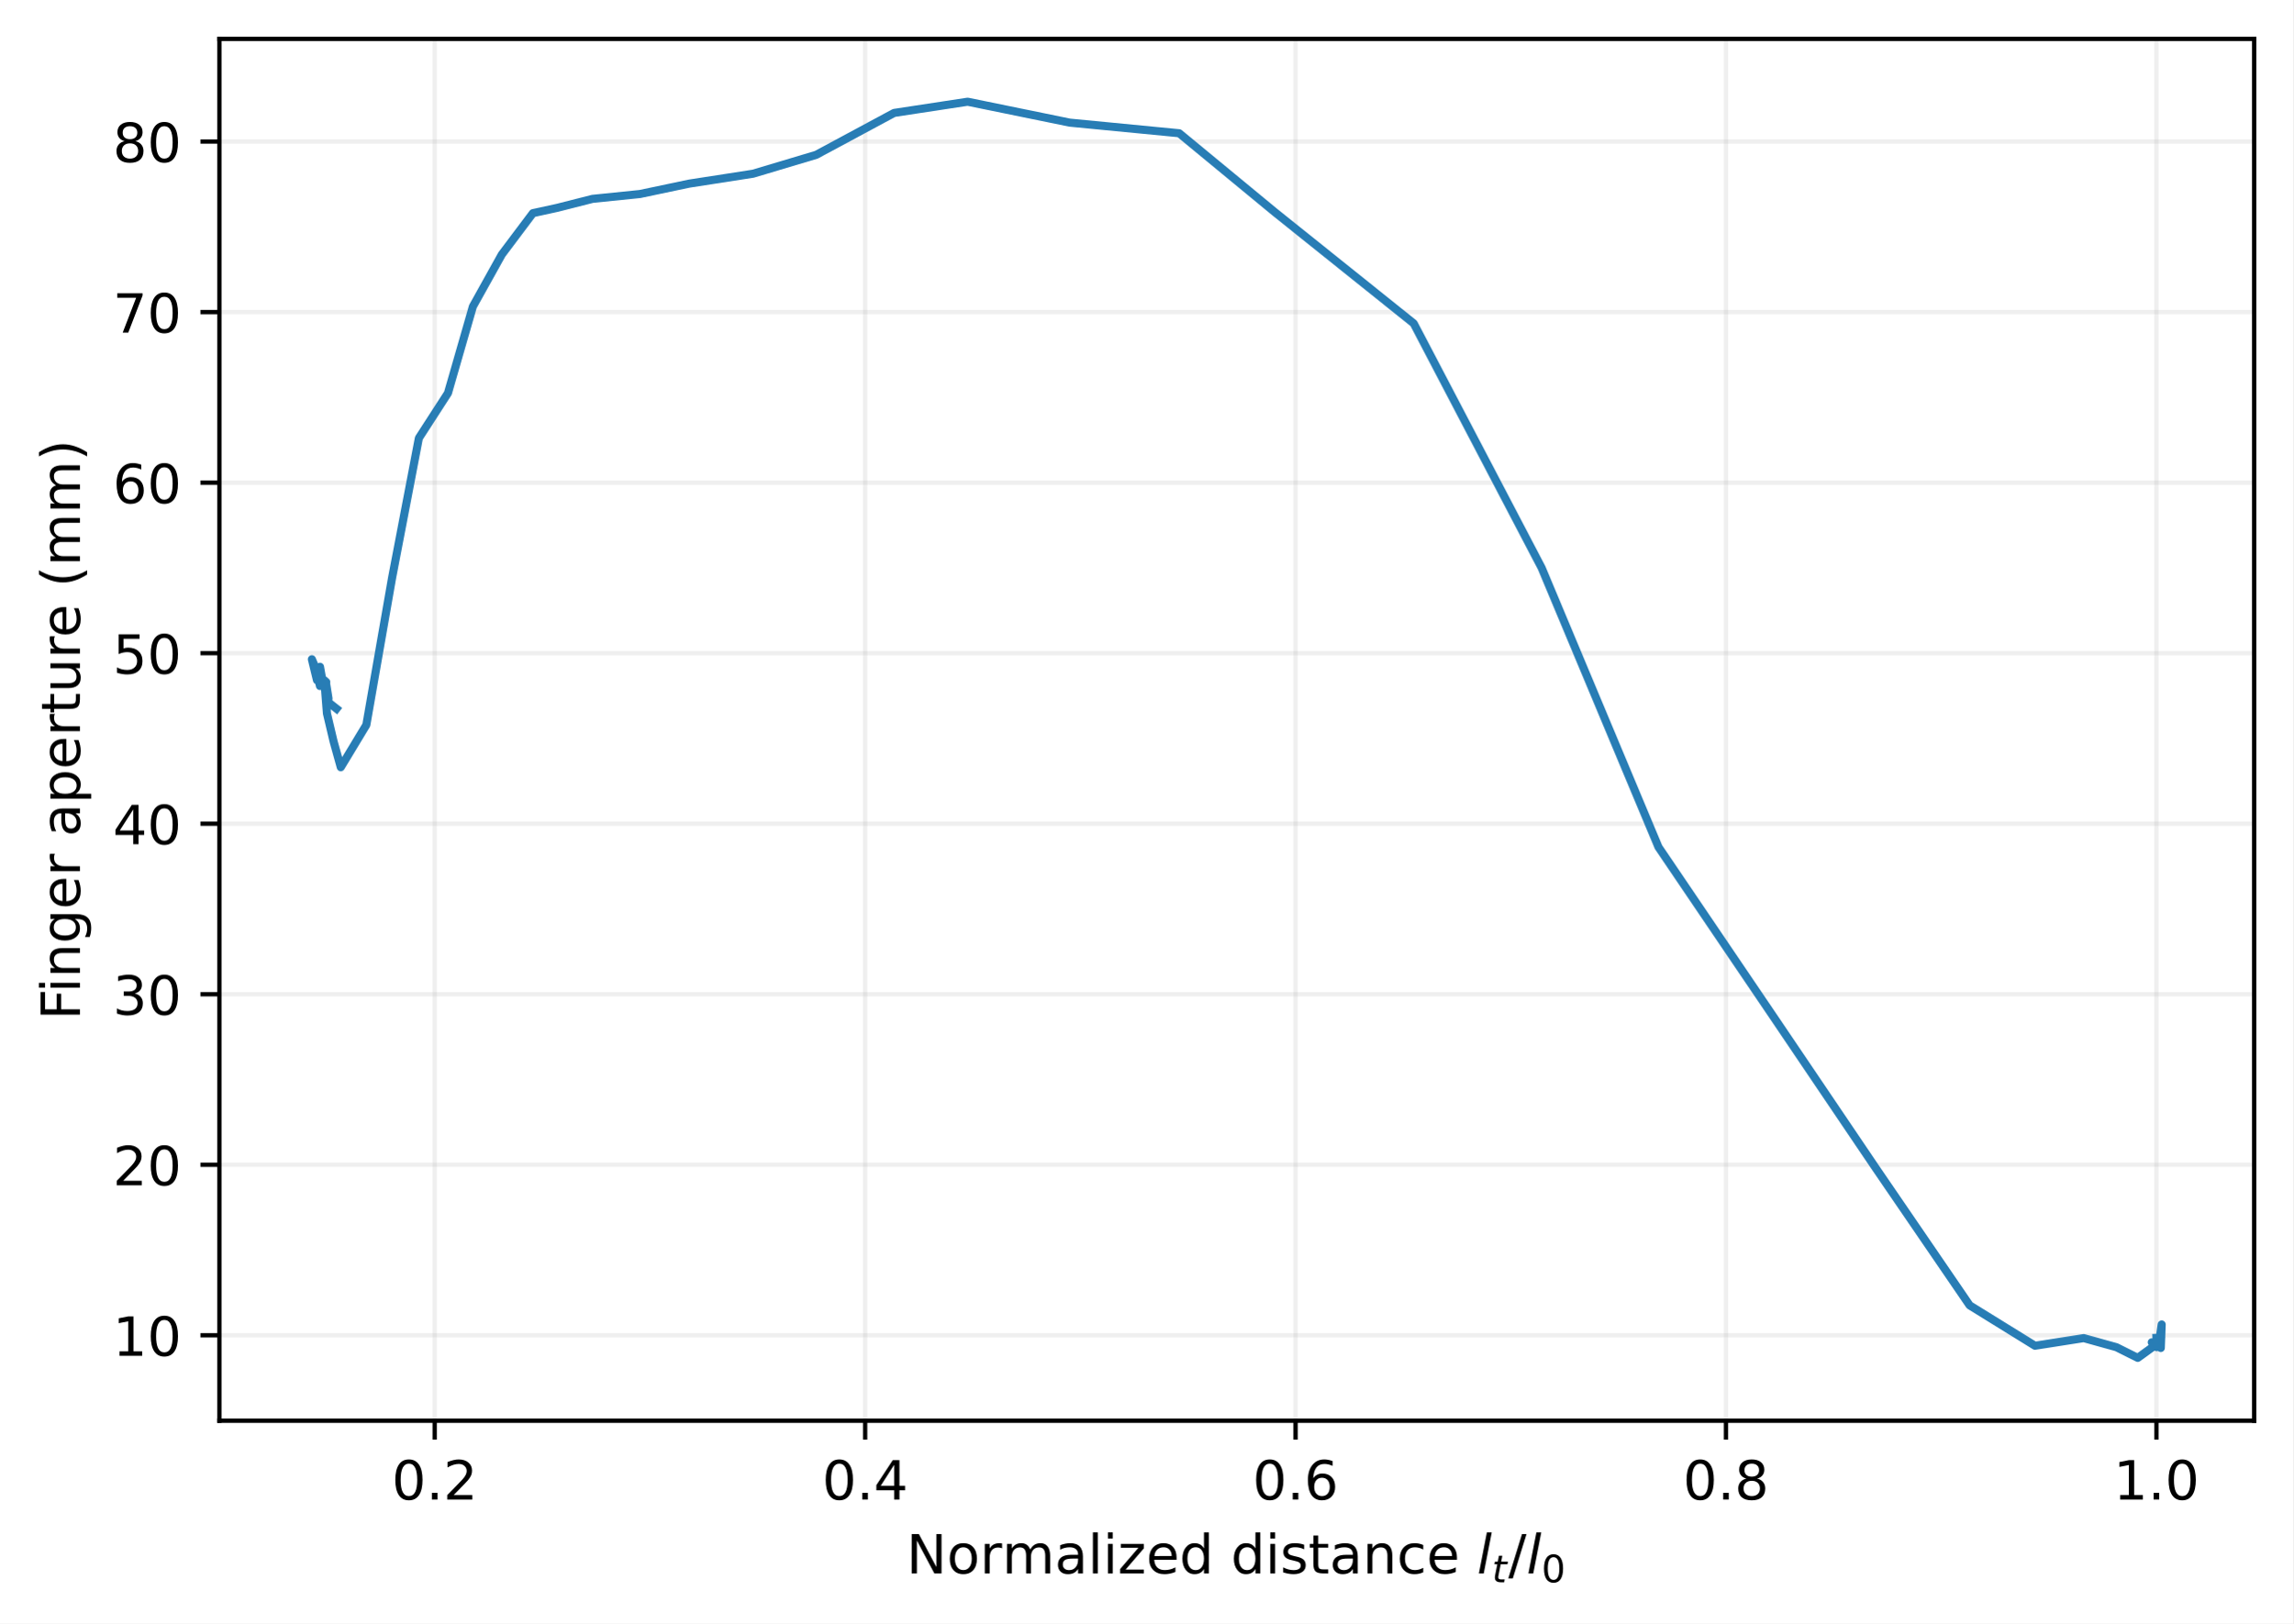
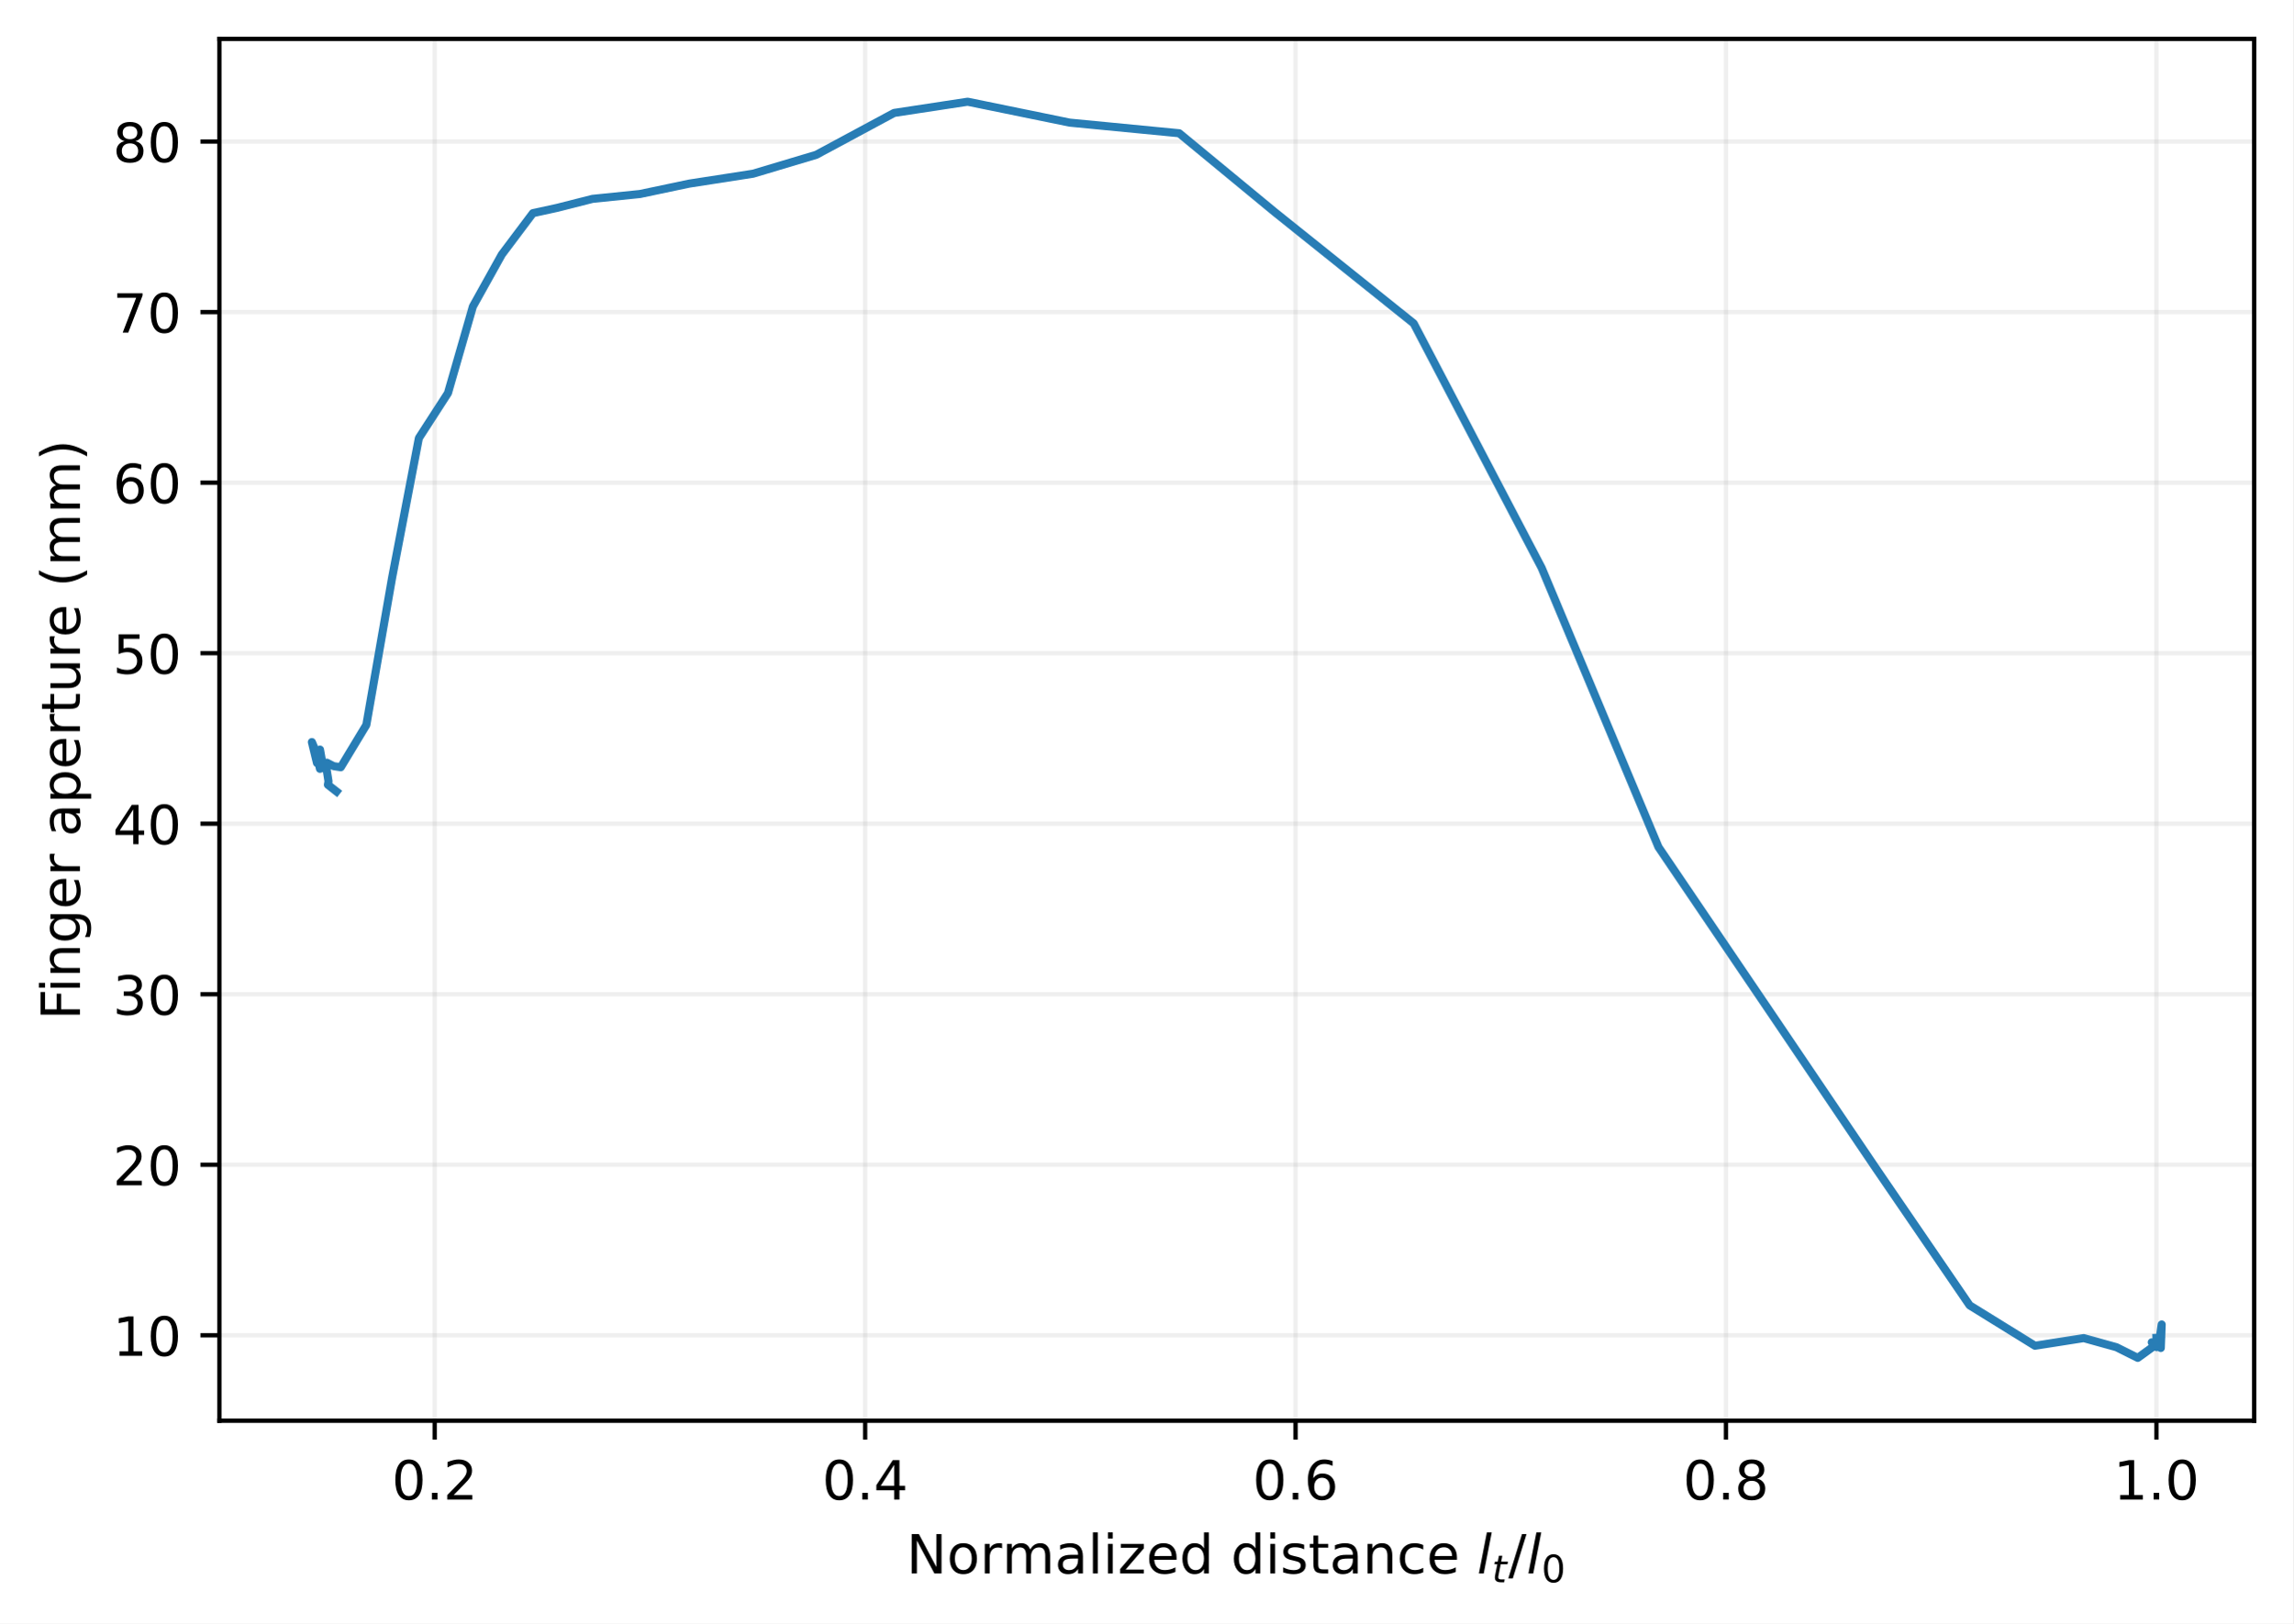
<svg xmlns="http://www.w3.org/2000/svg" xmlns:xlink="http://www.w3.org/1999/xlink" width="424.433pt" height="300.588pt" viewBox="0 0 424.433 300.588" version="1.1">
  <defs>
    <style type="text/css">*{stroke-linejoin: round; stroke-linecap: butt}</style>
  </defs>
  <g id="figure_1">
    <g id="patch_1">
      <path d="M 0 300.588  L 424.433 300.588  L 424.433 0  L 0 0  z " style="fill: #ffffff" />
    </g>
    <g id="axes_1">
      <g id="patch_2">
        <path d="M 40.603 263.032  L 417.233 263.032  L 417.233 7.2  L 40.603 7.2  z " style="fill: #ffffff" />
      </g>
      <g id="matplotlib.axis_1">
        <g id="xtick_1">
          <g id="line2d_1">
-             <path d="M 80.456 263.032  L 80.456 7.2  " clip-path="url(#p389938823d)" style="fill: none; stroke: #b0b0b0; stroke-opacity: 0.2; stroke-width: 0.8; stroke-linecap: square" />
+             <path d="M 80.456 263.032  L 80.456 7.2  " clip-path="url(#p177224e721)" style="fill: none; stroke: #b0b0b0; stroke-opacity: 0.2; stroke-width: 0.8; stroke-linecap: square" />
          </g>
          <g id="line2d_2">
            <defs>
-               <path id="m46ef7df5cf" d="M 0 0  L 0 3.5  " style="stroke: #000000; stroke-width: 0.8" />
+               <path id="md062dc5af3" d="M 0 0  L 0 3.5  " style="stroke: #000000; stroke-width: 0.8" />
            </defs>
            <g>
-               <use xlink:href="#m46ef7df5cf" x="80.456" y="263.032" style="stroke: #000000; stroke-width: 0.8" />
+               <use xlink:href="#md062dc5af3" x="80.456" y="263.032" style="stroke: #000000; stroke-width: 0.8" />
            </g>
          </g>
          <g id="text_1">
            <g transform="translate(72.50464 277.6304) scale(0.1 -0.1)">
              <defs>
                <path id="DejaVuSans-30" d="M 2034 4250  Q 1547 4250 1301 3770  Q 1056 3291 1056 2328  Q 1056 1369 1301 889  Q 1547 409 2034 409  Q 2525 409 2770 889  Q 3016 1369 3016 2328  Q 3016 3291 2770 3770  Q 2525 4250 2034 4250  z M 2034 4750  Q 2819 4750 3233 4129  Q 3647 3509 3647 2328  Q 3647 1150 3233 529  Q 2819 -91 2034 -91  Q 1250 -91 836 529  Q 422 1150 422 2328  Q 422 3509 836 4129  Q 1250 4750 2034 4750  z " transform="scale(0.015625)" />
                <path id="DejaVuSans-2e" d="M 684 794  L 1344 794  L 1344 0  L 684 0  L 684 794  z " transform="scale(0.015625)" />
                <path id="DejaVuSans-32" d="M 1228 531  L 3431 531  L 3431 0  L 469 0  L 469 531  Q 828 903 1448 1529  Q 2069 2156 2228 2338  Q 2531 2678 2651 2914  Q 2772 3150 2772 3378  Q 2772 3750 2511 3984  Q 2250 4219 1831 4219  Q 1534 4219 1204 4116  Q 875 4013 500 3803  L 500 4441  Q 881 4594 1212 4672  Q 1544 4750 1819 4750  Q 2544 4750 2975 4387  Q 3406 4025 3406 3419  Q 3406 3131 3298 2873  Q 3191 2616 2906 2266  Q 2828 2175 2409 1742  Q 1991 1309 1228 531  z " transform="scale(0.015625)" />
              </defs>
              <use xlink:href="#DejaVuSans-30" />
              <use xlink:href="#DejaVuSans-2e" x="63.623" />
              <use xlink:href="#DejaVuSans-32" x="95.41" />
            </g>
          </g>
        </g>
        <g id="xtick_2">
          <g id="line2d_3">
-             <path d="M 160.128 263.032  L 160.128 7.2  " clip-path="url(#p389938823d)" style="fill: none; stroke: #b0b0b0; stroke-opacity: 0.2; stroke-width: 0.8; stroke-linecap: square" />
+             <path d="M 160.128 263.032  L 160.128 7.2  " clip-path="url(#p177224e721)" style="fill: none; stroke: #b0b0b0; stroke-opacity: 0.2; stroke-width: 0.8; stroke-linecap: square" />
          </g>
          <g id="line2d_4">
            <g>
-               <use xlink:href="#m46ef7df5cf" x="160.128" y="263.032" style="stroke: #000000; stroke-width: 0.8" />
+               <use xlink:href="#md062dc5af3" x="160.128" y="263.032" style="stroke: #000000; stroke-width: 0.8" />
            </g>
          </g>
          <g id="text_2">
            <g transform="translate(152.1768 277.6304) scale(0.1 -0.1)">
              <defs>
                <path id="DejaVuSans-34" d="M 2419 4116  L 825 1625  L 2419 1625  L 2419 4116  z M 2253 4666  L 3047 4666  L 3047 1625  L 3713 1625  L 3713 1100  L 3047 1100  L 3047 0  L 2419 0  L 2419 1100  L 313 1100  L 313 1709  L 2253 4666  z " transform="scale(0.015625)" />
              </defs>
              <use xlink:href="#DejaVuSans-30" />
              <use xlink:href="#DejaVuSans-2e" x="63.623" />
              <use xlink:href="#DejaVuSans-34" x="95.41" />
            </g>
          </g>
        </g>
        <g id="xtick_3">
          <g id="line2d_5">
-             <path d="M 239.801 263.032  L 239.801 7.2  " clip-path="url(#p389938823d)" style="fill: none; stroke: #b0b0b0; stroke-opacity: 0.2; stroke-width: 0.8; stroke-linecap: square" />
+             <path d="M 239.801 263.032  L 239.801 7.2  " clip-path="url(#p177224e721)" style="fill: none; stroke: #b0b0b0; stroke-opacity: 0.2; stroke-width: 0.8; stroke-linecap: square" />
          </g>
          <g id="line2d_6">
            <g>
-               <use xlink:href="#m46ef7df5cf" x="239.801" y="263.032" style="stroke: #000000; stroke-width: 0.8" />
+               <use xlink:href="#md062dc5af3" x="239.801" y="263.032" style="stroke: #000000; stroke-width: 0.8" />
            </g>
          </g>
          <g id="text_3">
            <g transform="translate(231.849 277.6304) scale(0.1 -0.1)">
              <defs>
                <path id="DejaVuSans-36" d="M 2113 2584  Q 1688 2584 1439 2293  Q 1191 2003 1191 1497  Q 1191 994 1439 701  Q 1688 409 2113 409  Q 2538 409 2786 701  Q 3034 994 3034 1497  Q 3034 2003 2786 2293  Q 2538 2584 2113 2584  z M 3366 4563  L 3366 3988  Q 3128 4100 2886 4159  Q 2644 4219 2406 4219  Q 1781 4219 1451 3797  Q 1122 3375 1075 2522  Q 1259 2794 1537 2939  Q 1816 3084 2150 3084  Q 2853 3084 3261 2657  Q 3669 2231 3669 1497  Q 3669 778 3244 343  Q 2819 -91 2113 -91  Q 1303 -91 875 529  Q 447 1150 447 2328  Q 447 3434 972 4092  Q 1497 4750 2381 4750  Q 2619 4750 2861 4703  Q 3103 4656 3366 4563  z " transform="scale(0.015625)" />
              </defs>
              <use xlink:href="#DejaVuSans-30" />
              <use xlink:href="#DejaVuSans-2e" x="63.623" />
              <use xlink:href="#DejaVuSans-36" x="95.41" />
            </g>
          </g>
        </g>
        <g id="xtick_4">
          <g id="line2d_7">
-             <path d="M 319.473 263.032  L 319.473 7.2  " clip-path="url(#p389938823d)" style="fill: none; stroke: #b0b0b0; stroke-opacity: 0.2; stroke-width: 0.8; stroke-linecap: square" />
+             <path d="M 319.473 263.032  L 319.473 7.2  " clip-path="url(#p177224e721)" style="fill: none; stroke: #b0b0b0; stroke-opacity: 0.2; stroke-width: 0.8; stroke-linecap: square" />
          </g>
          <g id="line2d_8">
            <g>
-               <use xlink:href="#m46ef7df5cf" x="319.473" y="263.032" style="stroke: #000000; stroke-width: 0.8" />
+               <use xlink:href="#md062dc5af3" x="319.473" y="263.032" style="stroke: #000000; stroke-width: 0.8" />
            </g>
          </g>
          <g id="text_4">
            <g transform="translate(311.5212 277.6304) scale(0.1 -0.1)">
              <defs>
                <path id="DejaVuSans-38" d="M 2034 2216  Q 1584 2216 1326 1975  Q 1069 1734 1069 1313  Q 1069 891 1326 650  Q 1584 409 2034 409  Q 2484 409 2743 651  Q 3003 894 3003 1313  Q 3003 1734 2745 1975  Q 2488 2216 2034 2216  z M 1403 2484  Q 997 2584 770 2862  Q 544 3141 544 3541  Q 544 4100 942 4425  Q 1341 4750 2034 4750  Q 2731 4750 3128 4425  Q 3525 4100 3525 3541  Q 3525 3141 3298 2862  Q 3072 2584 2669 2484  Q 3125 2378 3379 2068  Q 3634 1759 3634 1313  Q 3634 634 3220 271  Q 2806 -91 2034 -91  Q 1263 -91 848 271  Q 434 634 434 1313  Q 434 1759 690 2068  Q 947 2378 1403 2484  z M 1172 3481  Q 1172 3119 1398 2916  Q 1625 2713 2034 2713  Q 2441 2713 2670 2916  Q 2900 3119 2900 3481  Q 2900 3844 2670 4047  Q 2441 4250 2034 4250  Q 1625 4250 1398 4047  Q 1172 3844 1172 3481  z " transform="scale(0.015625)" />
              </defs>
              <use xlink:href="#DejaVuSans-30" />
              <use xlink:href="#DejaVuSans-2e" x="63.623" />
              <use xlink:href="#DejaVuSans-38" x="95.41" />
            </g>
          </g>
        </g>
        <g id="xtick_5">
          <g id="line2d_9">
-             <path d="M 399.145 263.032  L 399.145 7.2  " clip-path="url(#p389938823d)" style="fill: none; stroke: #b0b0b0; stroke-opacity: 0.2; stroke-width: 0.8; stroke-linecap: square" />
+             <path d="M 399.145 263.032  L 399.145 7.2  " clip-path="url(#p177224e721)" style="fill: none; stroke: #b0b0b0; stroke-opacity: 0.2; stroke-width: 0.8; stroke-linecap: square" />
          </g>
          <g id="line2d_10">
            <g>
-               <use xlink:href="#m46ef7df5cf" x="399.145" y="263.032" style="stroke: #000000; stroke-width: 0.8" />
+               <use xlink:href="#md062dc5af3" x="399.145" y="263.032" style="stroke: #000000; stroke-width: 0.8" />
            </g>
          </g>
          <g id="text_5">
            <g transform="translate(391.1934 277.6304) scale(0.1 -0.1)">
              <defs>
                <path id="DejaVuSans-31" d="M 794 531  L 1825 531  L 1825 4091  L 703 3866  L 703 4441  L 1819 4666  L 2450 4666  L 2450 531  L 3481 531  L 3481 0  L 794 0  L 794 531  z " transform="scale(0.015625)" />
              </defs>
              <use xlink:href="#DejaVuSans-31" />
              <use xlink:href="#DejaVuSans-2e" x="63.623" />
              <use xlink:href="#DejaVuSans-30" x="95.41" />
            </g>
          </g>
        </g>
        <g id="text_6">
          <g transform="translate(167.7681 291.3086) scale(0.1 -0.1)">
            <defs>
              <path id="DejaVuSans-4e" d="M 628 4666  L 1478 4666  L 3547 763  L 3547 4666  L 4159 4666  L 4159 0  L 3309 0  L 1241 3903  L 1241 0  L 628 0  L 628 4666  z " transform="scale(0.015625)" />
              <path id="DejaVuSans-6f" d="M 1959 3097  Q 1497 3097 1228 2736  Q 959 2375 959 1747  Q 959 1119 1226 758  Q 1494 397 1959 397  Q 2419 397 2687 759  Q 2956 1122 2956 1747  Q 2956 2369 2687 2733  Q 2419 3097 1959 3097  z M 1959 3584  Q 2709 3584 3137 3096  Q 3566 2609 3566 1747  Q 3566 888 3137 398  Q 2709 -91 1959 -91  Q 1206 -91 779 398  Q 353 888 353 1747  Q 353 2609 779 3096  Q 1206 3584 1959 3584  z " transform="scale(0.015625)" />
              <path id="DejaVuSans-72" d="M 2631 2963  Q 2534 3019 2420 3045  Q 2306 3072 2169 3072  Q 1681 3072 1420 2755  Q 1159 2438 1159 1844  L 1159 0  L 581 0  L 581 3500  L 1159 3500  L 1159 2956  Q 1341 3275 1631 3429  Q 1922 3584 2338 3584  Q 2397 3584 2469 3576  Q 2541 3569 2628 3553  L 2631 2963  z " transform="scale(0.015625)" />
              <path id="DejaVuSans-6d" d="M 3328 2828  Q 3544 3216 3844 3400  Q 4144 3584 4550 3584  Q 5097 3584 5394 3201  Q 5691 2819 5691 2113  L 5691 0  L 5113 0  L 5113 2094  Q 5113 2597 4934 2840  Q 4756 3084 4391 3084  Q 3944 3084 3684 2787  Q 3425 2491 3425 1978  L 3425 0  L 2847 0  L 2847 2094  Q 2847 2600 2669 2842  Q 2491 3084 2119 3084  Q 1678 3084 1418 2786  Q 1159 2488 1159 1978  L 1159 0  L 581 0  L 581 3500  L 1159 3500  L 1159 2956  Q 1356 3278 1631 3431  Q 1906 3584 2284 3584  Q 2666 3584 2933 3390  Q 3200 3197 3328 2828  z " transform="scale(0.015625)" />
              <path id="DejaVuSans-61" d="M 2194 1759  Q 1497 1759 1228 1600  Q 959 1441 959 1056  Q 959 750 1161 570  Q 1363 391 1709 391  Q 2188 391 2477 730  Q 2766 1069 2766 1631  L 2766 1759  L 2194 1759  z M 3341 1997  L 3341 0  L 2766 0  L 2766 531  Q 2569 213 2275 61  Q 1981 -91 1556 -91  Q 1019 -91 701 211  Q 384 513 384 1019  Q 384 1609 779 1909  Q 1175 2209 1959 2209  L 2766 2209  L 2766 2266  Q 2766 2663 2505 2880  Q 2244 3097 1772 3097  Q 1472 3097 1187 3025  Q 903 2953 641 2809  L 641 3341  Q 956 3463 1253 3523  Q 1550 3584 1831 3584  Q 2591 3584 2966 3190  Q 3341 2797 3341 1997  z " transform="scale(0.015625)" />
              <path id="DejaVuSans-6c" d="M 603 4863  L 1178 4863  L 1178 0  L 603 0  L 603 4863  z " transform="scale(0.015625)" />
              <path id="DejaVuSans-69" d="M 603 3500  L 1178 3500  L 1178 0  L 603 0  L 603 3500  z M 603 4863  L 1178 4863  L 1178 4134  L 603 4134  L 603 4863  z " transform="scale(0.015625)" />
              <path id="DejaVuSans-7a" d="M 353 3500  L 3084 3500  L 3084 2975  L 922 459  L 3084 459  L 3084 0  L 275 0  L 275 525  L 2438 3041  L 353 3041  L 353 3500  z " transform="scale(0.015625)" />
              <path id="DejaVuSans-65" d="M 3597 1894  L 3597 1613  L 953 1613  Q 991 1019 1311 708  Q 1631 397 2203 397  Q 2534 397 2845 478  Q 3156 559 3463 722  L 3463 178  Q 3153 47 2828 -22  Q 2503 -91 2169 -91  Q 1331 -91 842 396  Q 353 884 353 1716  Q 353 2575 817 3079  Q 1281 3584 2069 3584  Q 2775 3584 3186 3129  Q 3597 2675 3597 1894  z M 3022 2063  Q 3016 2534 2758 2815  Q 2500 3097 2075 3097  Q 1594 3097 1305 2825  Q 1016 2553 972 2059  L 3022 2063  z " transform="scale(0.015625)" />
              <path id="DejaVuSans-64" d="M 2906 2969  L 2906 4863  L 3481 4863  L 3481 0  L 2906 0  L 2906 525  Q 2725 213 2448 61  Q 2172 -91 1784 -91  Q 1150 -91 751 415  Q 353 922 353 1747  Q 353 2572 751 3078  Q 1150 3584 1784 3584  Q 2172 3584 2448 3432  Q 2725 3281 2906 2969  z M 947 1747  Q 947 1113 1208 752  Q 1469 391 1925 391  Q 2381 391 2643 752  Q 2906 1113 2906 1747  Q 2906 2381 2643 2742  Q 2381 3103 1925 3103  Q 1469 3103 1208 2742  Q 947 2381 947 1747  z " transform="scale(0.015625)" />
              <path id="DejaVuSans-20" transform="scale(0.015625)" />
              <path id="DejaVuSans-73" d="M 2834 3397  L 2834 2853  Q 2591 2978 2328 3040  Q 2066 3103 1784 3103  Q 1356 3103 1142 2972  Q 928 2841 928 2578  Q 928 2378 1081 2264  Q 1234 2150 1697 2047  L 1894 2003  Q 2506 1872 2764 1633  Q 3022 1394 3022 966  Q 3022 478 2636 193  Q 2250 -91 1575 -91  Q 1294 -91 989 -36  Q 684 19 347 128  L 347 722  Q 666 556 975 473  Q 1284 391 1588 391  Q 1994 391 2212 530  Q 2431 669 2431 922  Q 2431 1156 2273 1281  Q 2116 1406 1581 1522  L 1381 1569  Q 847 1681 609 1914  Q 372 2147 372 2553  Q 372 3047 722 3315  Q 1072 3584 1716 3584  Q 2034 3584 2315 3537  Q 2597 3491 2834 3397  z " transform="scale(0.015625)" />
              <path id="DejaVuSans-74" d="M 1172 4494  L 1172 3500  L 2356 3500  L 2356 3053  L 1172 3053  L 1172 1153  Q 1172 725 1289 603  Q 1406 481 1766 481  L 2356 481  L 2356 0  L 1766 0  Q 1100 0 847 248  Q 594 497 594 1153  L 594 3053  L 172 3053  L 172 3500  L 594 3500  L 594 4494  L 1172 4494  z " transform="scale(0.015625)" />
              <path id="DejaVuSans-6e" d="M 3513 2113  L 3513 0  L 2938 0  L 2938 2094  Q 2938 2591 2744 2837  Q 2550 3084 2163 3084  Q 1697 3084 1428 2787  Q 1159 2491 1159 1978  L 1159 0  L 581 0  L 581 3500  L 1159 3500  L 1159 2956  Q 1366 3272 1645 3428  Q 1925 3584 2291 3584  Q 2894 3584 3203 3211  Q 3513 2838 3513 2113  z " transform="scale(0.015625)" />
              <path id="DejaVuSans-63" d="M 3122 3366  L 3122 2828  Q 2878 2963 2633 3030  Q 2388 3097 2138 3097  Q 1578 3097 1268 2742  Q 959 2388 959 1747  Q 959 1106 1268 751  Q 1578 397 2138 397  Q 2388 397 2633 464  Q 2878 531 3122 666  L 3122 134  Q 2881 22 2623 -34  Q 2366 -91 2075 -91  Q 1284 -91 818 406  Q 353 903 353 1747  Q 353 2603 823 3093  Q 1294 3584 2113 3584  Q 2378 3584 2631 3529  Q 2884 3475 3122 3366  z " transform="scale(0.015625)" />
              <path id="DejaVuSans-Oblique-6c" d="M 1172 4863  L 1747 4863  L 800 0  L 225 0  L 1172 4863  z " transform="scale(0.015625)" />
              <path id="DejaVuSans-Oblique-74" d="M 2706 3500  L 2619 3053  L 1472 3053  L 1100 1153  Q 1081 1047 1072 975  Q 1063 903 1063 863  Q 1063 663 1183 572  Q 1303 481 1569 481  L 2150 481  L 2053 0  L 1503 0  Q 991 0 739 200  Q 488 400 488 806  Q 488 878 497 964  Q 506 1050 525 1153  L 897 3053  L 409 3053  L 500 3500  L 978 3500  L 1172 4494  L 1747 4494  L 1556 3500  L 2706 3500  z " transform="scale(0.015625)" />
              <path id="DejaVuSans-2f" d="M 1625 4666  L 2156 4666  L 531 -594  L 0 -594  L 1625 4666  z " transform="scale(0.015625)" />
            </defs>
            <use xlink:href="#DejaVuSans-4e" transform="translate(0 0.015625)" />
            <use xlink:href="#DejaVuSans-6f" transform="translate(74.80469 0.015625)" />
            <use xlink:href="#DejaVuSans-72" transform="translate(135.9863 0.015625)" />
            <use xlink:href="#DejaVuSans-6d" transform="translate(177.0996 0.015625)" />
            <use xlink:href="#DejaVuSans-61" transform="translate(274.5117 0.015625)" />
            <use xlink:href="#DejaVuSans-6c" transform="translate(335.791 0.015625)" />
            <use xlink:href="#DejaVuSans-69" transform="translate(363.5742 0.015625)" />
            <use xlink:href="#DejaVuSans-7a" transform="translate(391.3574 0.015625)" />
            <use xlink:href="#DejaVuSans-65" transform="translate(443.8477 0.015625)" />
            <use xlink:href="#DejaVuSans-64" transform="translate(505.3711 0.015625)" />
            <use xlink:href="#DejaVuSans-20" transform="translate(568.8477 0.015625)" />
            <use xlink:href="#DejaVuSans-64" transform="translate(600.6348 0.015625)" />
            <use xlink:href="#DejaVuSans-69" transform="translate(664.1113 0.015625)" />
            <use xlink:href="#DejaVuSans-73" transform="translate(691.8945 0.015625)" />
            <use xlink:href="#DejaVuSans-74" transform="translate(743.9941 0.015625)" />
            <use xlink:href="#DejaVuSans-61" transform="translate(783.2031 0.015625)" />
            <use xlink:href="#DejaVuSans-6e" transform="translate(844.4824 0.015625)" />
            <use xlink:href="#DejaVuSans-63" transform="translate(907.8613 0.015625)" />
            <use xlink:href="#DejaVuSans-65" transform="translate(962.8418 0.015625)" />
            <use xlink:href="#DejaVuSans-20" transform="translate(1024.365 0.015625)" />
            <use xlink:href="#DejaVuSans-Oblique-6c" transform="translate(1056.152 0.015625)" />
            <use xlink:href="#DejaVuSans-Oblique-74" transform="translate(1083.936 -16.39062) scale(0.7)" />
            <use xlink:href="#DejaVuSans-2f" transform="translate(1114.116 0.015625)" />
            <use xlink:href="#DejaVuSans-Oblique-6c" transform="translate(1147.808 0.015625)" />
            <use xlink:href="#DejaVuSans-30" transform="translate(1175.591 -16.39062) scale(0.7)" />
          </g>
        </g>
      </g>
      <g id="matplotlib.axis_2">
        <g id="ytick_1">
          <g id="line2d_11">
-             <path d="M 40.603 247.221  L 417.233 247.221  " clip-path="url(#p389938823d)" style="fill: none; stroke: #b0b0b0; stroke-opacity: 0.2; stroke-width: 0.8; stroke-linecap: square" />
+             <path d="M 40.603 247.221  L 417.233 247.221  " clip-path="url(#p177224e721)" style="fill: none; stroke: #b0b0b0; stroke-opacity: 0.2; stroke-width: 0.8; stroke-linecap: square" />
          </g>
          <g id="line2d_12">
            <defs>
-               <path id="m3de720c4e8" d="M 0 0  L -3.5 0  " style="stroke: #000000; stroke-width: 0.8" />
+               <path id="mea1dd3e407" d="M 0 0  L -3.5 0  " style="stroke: #000000; stroke-width: 0.8" />
            </defs>
            <g>
-               <use xlink:href="#m3de720c4e8" x="40.603" y="247.221" style="stroke: #000000; stroke-width: 0.8" />
+               <use xlink:href="#mea1dd3e407" x="40.603" y="247.221" style="stroke: #000000; stroke-width: 0.8" />
            </g>
          </g>
          <g id="text_7">
            <g transform="translate(20.87813 251.0206) scale(0.1 -0.1)">
              <use xlink:href="#DejaVuSans-31" />
              <use xlink:href="#DejaVuSans-30" x="63.623" />
            </g>
          </g>
        </g>
        <g id="ytick_2">
          <g id="line2d_13">
-             <path d="M 40.603 215.647  L 417.233 215.647  " clip-path="url(#p389938823d)" style="fill: none; stroke: #b0b0b0; stroke-opacity: 0.2; stroke-width: 0.8; stroke-linecap: square" />
+             <path d="M 40.603 215.647  L 417.233 215.647  " clip-path="url(#p177224e721)" style="fill: none; stroke: #b0b0b0; stroke-opacity: 0.2; stroke-width: 0.8; stroke-linecap: square" />
          </g>
          <g id="line2d_14">
            <g>
-               <use xlink:href="#m3de720c4e8" x="40.603" y="215.647" style="stroke: #000000; stroke-width: 0.8" />
+               <use xlink:href="#mea1dd3e407" x="40.603" y="215.647" style="stroke: #000000; stroke-width: 0.8" />
            </g>
          </g>
          <g id="text_8">
            <g transform="translate(20.87813 219.4465) scale(0.1 -0.1)">
              <use xlink:href="#DejaVuSans-32" />
              <use xlink:href="#DejaVuSans-30" x="63.623" />
            </g>
          </g>
        </g>
        <g id="ytick_3">
          <g id="line2d_15">
-             <path d="M 40.603 184.073  L 417.233 184.073  " clip-path="url(#p389938823d)" style="fill: none; stroke: #b0b0b0; stroke-opacity: 0.2; stroke-width: 0.8; stroke-linecap: square" />
+             <path d="M 40.603 184.073  L 417.233 184.073  " clip-path="url(#p177224e721)" style="fill: none; stroke: #b0b0b0; stroke-opacity: 0.2; stroke-width: 0.8; stroke-linecap: square" />
          </g>
          <g id="line2d_16">
            <g>
-               <use xlink:href="#m3de720c4e8" x="40.603" y="184.073" style="stroke: #000000; stroke-width: 0.8" />
+               <use xlink:href="#mea1dd3e407" x="40.603" y="184.073" style="stroke: #000000; stroke-width: 0.8" />
            </g>
          </g>
          <g id="text_9">
            <g transform="translate(20.87813 187.8725) scale(0.1 -0.1)">
              <defs>
                <path id="DejaVuSans-33" d="M 2597 2516  Q 3050 2419 3304 2112  Q 3559 1806 3559 1356  Q 3559 666 3084 287  Q 2609 -91 1734 -91  Q 1441 -91 1130 -33  Q 819 25 488 141  L 488 750  Q 750 597 1062 519  Q 1375 441 1716 441  Q 2309 441 2620 675  Q 2931 909 2931 1356  Q 2931 1769 2642 2001  Q 2353 2234 1838 2234  L 1294 2234  L 1294 2753  L 1863 2753  Q 2328 2753 2575 2939  Q 2822 3125 2822 3475  Q 2822 3834 2567 4026  Q 2313 4219 1838 4219  Q 1578 4219 1281 4162  Q 984 4106 628 3988  L 628 4550  Q 988 4650 1302 4700  Q 1616 4750 1894 4750  Q 2613 4750 3031 4423  Q 3450 4097 3450 3541  Q 3450 3153 3228 2886  Q 3006 2619 2597 2516  z " transform="scale(0.015625)" />
              </defs>
              <use xlink:href="#DejaVuSans-33" />
              <use xlink:href="#DejaVuSans-30" x="63.623" />
            </g>
          </g>
        </g>
        <g id="ytick_4">
          <g id="line2d_17">
-             <path d="M 40.603 152.499  L 417.233 152.499  " clip-path="url(#p389938823d)" style="fill: none; stroke: #b0b0b0; stroke-opacity: 0.2; stroke-width: 0.8; stroke-linecap: square" />
+             <path d="M 40.603 152.499  L 417.233 152.499  " clip-path="url(#p177224e721)" style="fill: none; stroke: #b0b0b0; stroke-opacity: 0.2; stroke-width: 0.8; stroke-linecap: square" />
          </g>
          <g id="line2d_18">
            <g>
-               <use xlink:href="#m3de720c4e8" x="40.603" y="152.499" style="stroke: #000000; stroke-width: 0.8" />
+               <use xlink:href="#mea1dd3e407" x="40.603" y="152.499" style="stroke: #000000; stroke-width: 0.8" />
            </g>
          </g>
          <g id="text_10">
            <g transform="translate(20.87813 156.2984) scale(0.1 -0.1)">
              <use xlink:href="#DejaVuSans-34" />
              <use xlink:href="#DejaVuSans-30" x="63.623" />
            </g>
          </g>
        </g>
        <g id="ytick_5">
          <g id="line2d_19">
-             <path d="M 40.603 120.925  L 417.233 120.925  " clip-path="url(#p389938823d)" style="fill: none; stroke: #b0b0b0; stroke-opacity: 0.2; stroke-width: 0.8; stroke-linecap: square" />
+             <path d="M 40.603 120.925  L 417.233 120.925  " clip-path="url(#p177224e721)" style="fill: none; stroke: #b0b0b0; stroke-opacity: 0.2; stroke-width: 0.8; stroke-linecap: square" />
          </g>
          <g id="line2d_20">
            <g>
-               <use xlink:href="#m3de720c4e8" x="40.603" y="120.925" style="stroke: #000000; stroke-width: 0.8" />
+               <use xlink:href="#mea1dd3e407" x="40.603" y="120.925" style="stroke: #000000; stroke-width: 0.8" />
            </g>
          </g>
          <g id="text_11">
            <g transform="translate(20.87813 124.7244) scale(0.1 -0.1)">
              <defs>
                <path id="DejaVuSans-35" d="M 691 4666  L 3169 4666  L 3169 4134  L 1269 4134  L 1269 2991  Q 1406 3038 1543 3061  Q 1681 3084 1819 3084  Q 2600 3084 3056 2656  Q 3513 2228 3513 1497  Q 3513 744 3044 326  Q 2575 -91 1722 -91  Q 1428 -91 1123 -41  Q 819 9 494 109  L 494 744  Q 775 591 1075 516  Q 1375 441 1709 441  Q 2250 441 2565 725  Q 2881 1009 2881 1497  Q 2881 1984 2565 2268  Q 2250 2553 1709 2553  Q 1456 2553 1204 2497  Q 953 2441 691 2322  L 691 4666  z " transform="scale(0.015625)" />
              </defs>
              <use xlink:href="#DejaVuSans-35" />
              <use xlink:href="#DejaVuSans-30" x="63.623" />
            </g>
          </g>
        </g>
        <g id="ytick_6">
          <g id="line2d_21">
-             <path d="M 40.603 89.351  L 417.233 89.351  " clip-path="url(#p389938823d)" style="fill: none; stroke: #b0b0b0; stroke-opacity: 0.2; stroke-width: 0.8; stroke-linecap: square" />
+             <path d="M 40.603 89.351  L 417.233 89.351  " clip-path="url(#p177224e721)" style="fill: none; stroke: #b0b0b0; stroke-opacity: 0.2; stroke-width: 0.8; stroke-linecap: square" />
          </g>
          <g id="line2d_22">
            <g>
-               <use xlink:href="#m3de720c4e8" x="40.603" y="89.351" style="stroke: #000000; stroke-width: 0.8" />
+               <use xlink:href="#mea1dd3e407" x="40.603" y="89.351" style="stroke: #000000; stroke-width: 0.8" />
            </g>
          </g>
          <g id="text_12">
            <g transform="translate(20.87813 93.15032) scale(0.1 -0.1)">
              <use xlink:href="#DejaVuSans-36" />
              <use xlink:href="#DejaVuSans-30" x="63.623" />
            </g>
          </g>
        </g>
        <g id="ytick_7">
          <g id="line2d_23">
-             <path d="M 40.603 57.777  L 417.233 57.777  " clip-path="url(#p389938823d)" style="fill: none; stroke: #b0b0b0; stroke-opacity: 0.2; stroke-width: 0.8; stroke-linecap: square" />
+             <path d="M 40.603 57.777  L 417.233 57.777  " clip-path="url(#p177224e721)" style="fill: none; stroke: #b0b0b0; stroke-opacity: 0.2; stroke-width: 0.8; stroke-linecap: square" />
          </g>
          <g id="line2d_24">
            <g>
-               <use xlink:href="#m3de720c4e8" x="40.603" y="57.777" style="stroke: #000000; stroke-width: 0.8" />
+               <use xlink:href="#mea1dd3e407" x="40.603" y="57.777" style="stroke: #000000; stroke-width: 0.8" />
            </g>
          </g>
          <g id="text_13">
            <g transform="translate(20.87813 61.57626) scale(0.1 -0.1)">
              <defs>
                <path id="DejaVuSans-37" d="M 525 4666  L 3525 4666  L 3525 4397  L 1831 0  L 1172 0  L 2766 4134  L 525 4134  L 525 4666  z " transform="scale(0.015625)" />
              </defs>
              <use xlink:href="#DejaVuSans-37" />
              <use xlink:href="#DejaVuSans-30" x="63.623" />
            </g>
          </g>
        </g>
        <g id="ytick_8">
          <g id="line2d_25">
-             <path d="M 40.603 26.203  L 417.233 26.203  " clip-path="url(#p389938823d)" style="fill: none; stroke: #b0b0b0; stroke-opacity: 0.2; stroke-width: 0.8; stroke-linecap: square" />
+             <path d="M 40.603 26.203  L 417.233 26.203  " clip-path="url(#p177224e721)" style="fill: none; stroke: #b0b0b0; stroke-opacity: 0.2; stroke-width: 0.8; stroke-linecap: square" />
          </g>
          <g id="line2d_26">
            <g>
-               <use xlink:href="#m3de720c4e8" x="40.603" y="26.203" style="stroke: #000000; stroke-width: 0.8" />
+               <use xlink:href="#mea1dd3e407" x="40.603" y="26.203" style="stroke: #000000; stroke-width: 0.8" />
            </g>
          </g>
          <g id="text_14">
            <g transform="translate(20.87813 30.00221) scale(0.1 -0.1)">
              <use xlink:href="#DejaVuSans-38" />
              <use xlink:href="#DejaVuSans-30" x="63.623" />
            </g>
          </g>
        </g>
        <g id="text_15">
          <g transform="translate(14.79844 188.8324) rotate(-90) scale(0.1 -0.1)">
            <defs>
              <path id="DejaVuSans-46" d="M 628 4666  L 3309 4666  L 3309 4134  L 1259 4134  L 1259 2759  L 3109 2759  L 3109 2228  L 1259 2228  L 1259 0  L 628 0  L 628 4666  z " transform="scale(0.015625)" />
              <path id="DejaVuSans-67" d="M 2906 1791  Q 2906 2416 2648 2759  Q 2391 3103 1925 3103  Q 1463 3103 1205 2759  Q 947 2416 947 1791  Q 947 1169 1205 825  Q 1463 481 1925 481  Q 2391 481 2648 825  Q 2906 1169 2906 1791  z M 3481 434  Q 3481 -459 3084 -895  Q 2688 -1331 1869 -1331  Q 1566 -1331 1297 -1286  Q 1028 -1241 775 -1147  L 775 -588  Q 1028 -725 1275 -790  Q 1522 -856 1778 -856  Q 2344 -856 2625 -561  Q 2906 -266 2906 331  L 2906 616  Q 2728 306 2450 153  Q 2172 0 1784 0  Q 1141 0 747 490  Q 353 981 353 1791  Q 353 2603 747 3093  Q 1141 3584 1784 3584  Q 2172 3584 2450 3431  Q 2728 3278 2906 2969  L 2906 3500  L 3481 3500  L 3481 434  z " transform="scale(0.015625)" />
              <path id="DejaVuSans-70" d="M 1159 525  L 1159 -1331  L 581 -1331  L 581 3500  L 1159 3500  L 1159 2969  Q 1341 3281 1617 3432  Q 1894 3584 2278 3584  Q 2916 3584 3314 3078  Q 3713 2572 3713 1747  Q 3713 922 3314 415  Q 2916 -91 2278 -91  Q 1894 -91 1617 61  Q 1341 213 1159 525  z M 3116 1747  Q 3116 2381 2855 2742  Q 2594 3103 2138 3103  Q 1681 3103 1420 2742  Q 1159 2381 1159 1747  Q 1159 1113 1420 752  Q 1681 391 2138 391  Q 2594 391 2855 752  Q 3116 1113 3116 1747  z " transform="scale(0.015625)" />
              <path id="DejaVuSans-75" d="M 544 1381  L 544 3500  L 1119 3500  L 1119 1403  Q 1119 906 1312 657  Q 1506 409 1894 409  Q 2359 409 2629 706  Q 2900 1003 2900 1516  L 2900 3500  L 3475 3500  L 3475 0  L 2900 0  L 2900 538  Q 2691 219 2414 64  Q 2138 -91 1772 -91  Q 1169 -91 856 284  Q 544 659 544 1381  z M 1991 3584  L 1991 3584  z " transform="scale(0.015625)" />
              <path id="DejaVuSans-28" d="M 1984 4856  Q 1566 4138 1362 3434  Q 1159 2731 1159 2009  Q 1159 1288 1364 580  Q 1569 -128 1984 -844  L 1484 -844  Q 1016 -109 783 600  Q 550 1309 550 2009  Q 550 2706 781 3412  Q 1013 4119 1484 4856  L 1984 4856  z " transform="scale(0.015625)" />
              <path id="DejaVuSans-29" d="M 513 4856  L 1013 4856  Q 1481 4119 1714 3412  Q 1947 2706 1947 2009  Q 1947 1309 1714 600  Q 1481 -109 1013 -844  L 513 -844  Q 928 -128 1133 580  Q 1338 1288 1338 2009  Q 1338 2731 1133 3434  Q 928 4138 513 4856  z " transform="scale(0.015625)" />
            </defs>
            <use xlink:href="#DejaVuSans-46" />
            <use xlink:href="#DejaVuSans-69" x="50.27" />
            <use xlink:href="#DejaVuSans-6e" x="78.053" />
            <use xlink:href="#DejaVuSans-67" x="141.432" />
            <use xlink:href="#DejaVuSans-65" x="204.908" />
            <use xlink:href="#DejaVuSans-72" x="266.432" />
            <use xlink:href="#DejaVuSans-20" x="307.545" />
            <use xlink:href="#DejaVuSans-61" x="339.332" />
            <use xlink:href="#DejaVuSans-70" x="400.611" />
            <use xlink:href="#DejaVuSans-65" x="464.088" />
            <use xlink:href="#DejaVuSans-72" x="525.611" />
            <use xlink:href="#DejaVuSans-74" x="566.725" />
            <use xlink:href="#DejaVuSans-75" x="605.934" />
            <use xlink:href="#DejaVuSans-72" x="669.312" />
            <use xlink:href="#DejaVuSans-65" x="708.176" />
            <use xlink:href="#DejaVuSans-20" x="769.699" />
            <use xlink:href="#DejaVuSans-28" x="801.486" />
            <use xlink:href="#DejaVuSans-6d" x="840.5" />
            <use xlink:href="#DejaVuSans-6d" x="937.912" />
            <use xlink:href="#DejaVuSans-29" x="1035.324" />
          </g>
        </g>
      </g>
      <g id="line2d_27">
-         <path d="M 399.145 247.702  L 399.188 248.823  L 399.196 249.416  L 398.279 248.52  L 399.374 248.97  L 399.95 249.573  L 400.114 245.218  L 399.523 249.252  L 400.038 247.602  L 399.361 248.912  L 398.338 249.48  L 395.683 251.403  L 391.748 249.432  L 385.681 247.742  L 376.665 249.159  L 364.577 241.68  L 347.294 216.41  L 328.78 189.011  L 306.977 156.826  L 285.352 105.138  L 261.673 59.879  L 235.963 39.276  L 218.258 24.666  L 197.994 22.7  L 179.105 18.829  L 165.498 20.903  L 151.083 28.658  L 139.387 32.157  L 127.528 34  L 118.445 35.916  L 109.677 36.812  L 103.136 38.476  L 98.635 39.46  L 92.877 47.121  L 87.525 56.743  L 82.908 72.778  L 77.529 81.105  L 72.579 106.92  L 67.799 134.218  L 63.073 142.045  L 61.75 137.314  L 60.51 132.08  L 60.085 126.712  L 59.217 127.005  L 58.477 123.844  L 57.723 122.055  L 58.668 125.931  L 59.225 123.447  L 59.608 125.601  L 60.202 126.744  L 59.994 125.925  L 60.381 126.267  L 60.312 126.269  L 60.803 129.337  L 60.689 129.959  L 62.28 131.204  " clip-path="url(#p389938823d)" style="fill: none; stroke: #287db5; stroke-width: 1.5; stroke-linecap: square" />
+         <path d="M 399.145 247.702  L 399.188 248.823  L 399.196 249.416  L 398.279 248.52  L 399.374 248.97  L 399.95 249.573  L 400.114 245.218  L 399.523 249.252  L 400.038 247.602  L 399.361 248.912  L 398.338 249.48  L 395.683 251.403  L 391.748 249.432  L 385.681 247.742  L 376.665 249.159  L 364.577 241.68  L 347.294 216.41  L 328.78 189.011  L 306.977 156.826  L 285.352 105.138  L 261.673 59.879  L 235.963 39.276  L 218.258 24.666  L 197.994 22.7  L 179.105 18.829  L 165.498 20.903  L 151.083 28.658  L 139.387 32.157  L 127.528 34  L 118.445 35.916  L 109.677 36.812  L 103.136 38.476  L 98.635 39.46  L 92.877 47.121  L 87.525 56.743  L 82.908 72.778  L 77.529 81.105  L 72.579 106.92  L 67.799 134.218  L 63.073 142.045  L 61.75 141.842  L 60.51 141.207  L 60.085 142.045  L 59.217 142.338  L 58.477 139.177  L 57.723 137.388  L 58.668 141.264  L 59.225 138.78  L 59.608 140.934  L 60.202 142.077  L 59.994 141.258  L 60.381 141.6  L 60.312 141.602  L 60.803 144.67  L 60.689 145.292  L 62.28 146.537  " clip-path="url(#p177224e721)" style="fill: none; stroke: #287db5; stroke-width: 1.5; stroke-linecap: square" />
      </g>
      <g id="patch_3">
        <path d="M 40.603 263.032  L 40.603 7.2  " style="fill: none; stroke: #000000; stroke-width: 0.8; stroke-linejoin: miter; stroke-linecap: square" />
      </g>
      <g id="patch_4">
        <path d="M 417.233 263.032  L 417.233 7.2  " style="fill: none; stroke: #000000; stroke-width: 0.8; stroke-linejoin: miter; stroke-linecap: square" />
      </g>
      <g id="patch_5">
        <path d="M 40.603 263.032  L 417.233 263.032  " style="fill: none; stroke: #000000; stroke-width: 0.8; stroke-linejoin: miter; stroke-linecap: square" />
      </g>
      <g id="patch_6">
        <path d="M 40.603 7.2  L 417.233 7.2  " style="fill: none; stroke: #000000; stroke-width: 0.8; stroke-linejoin: miter; stroke-linecap: square" />
      </g>
    </g>
  </g>
  <defs>
-     <clipPath id="p389938823d">
+     <clipPath id="p177224e721">
      <rect x="40.603" y="7.2" width="376.63" height="255.832" />
    </clipPath>
  </defs>
</svg>
